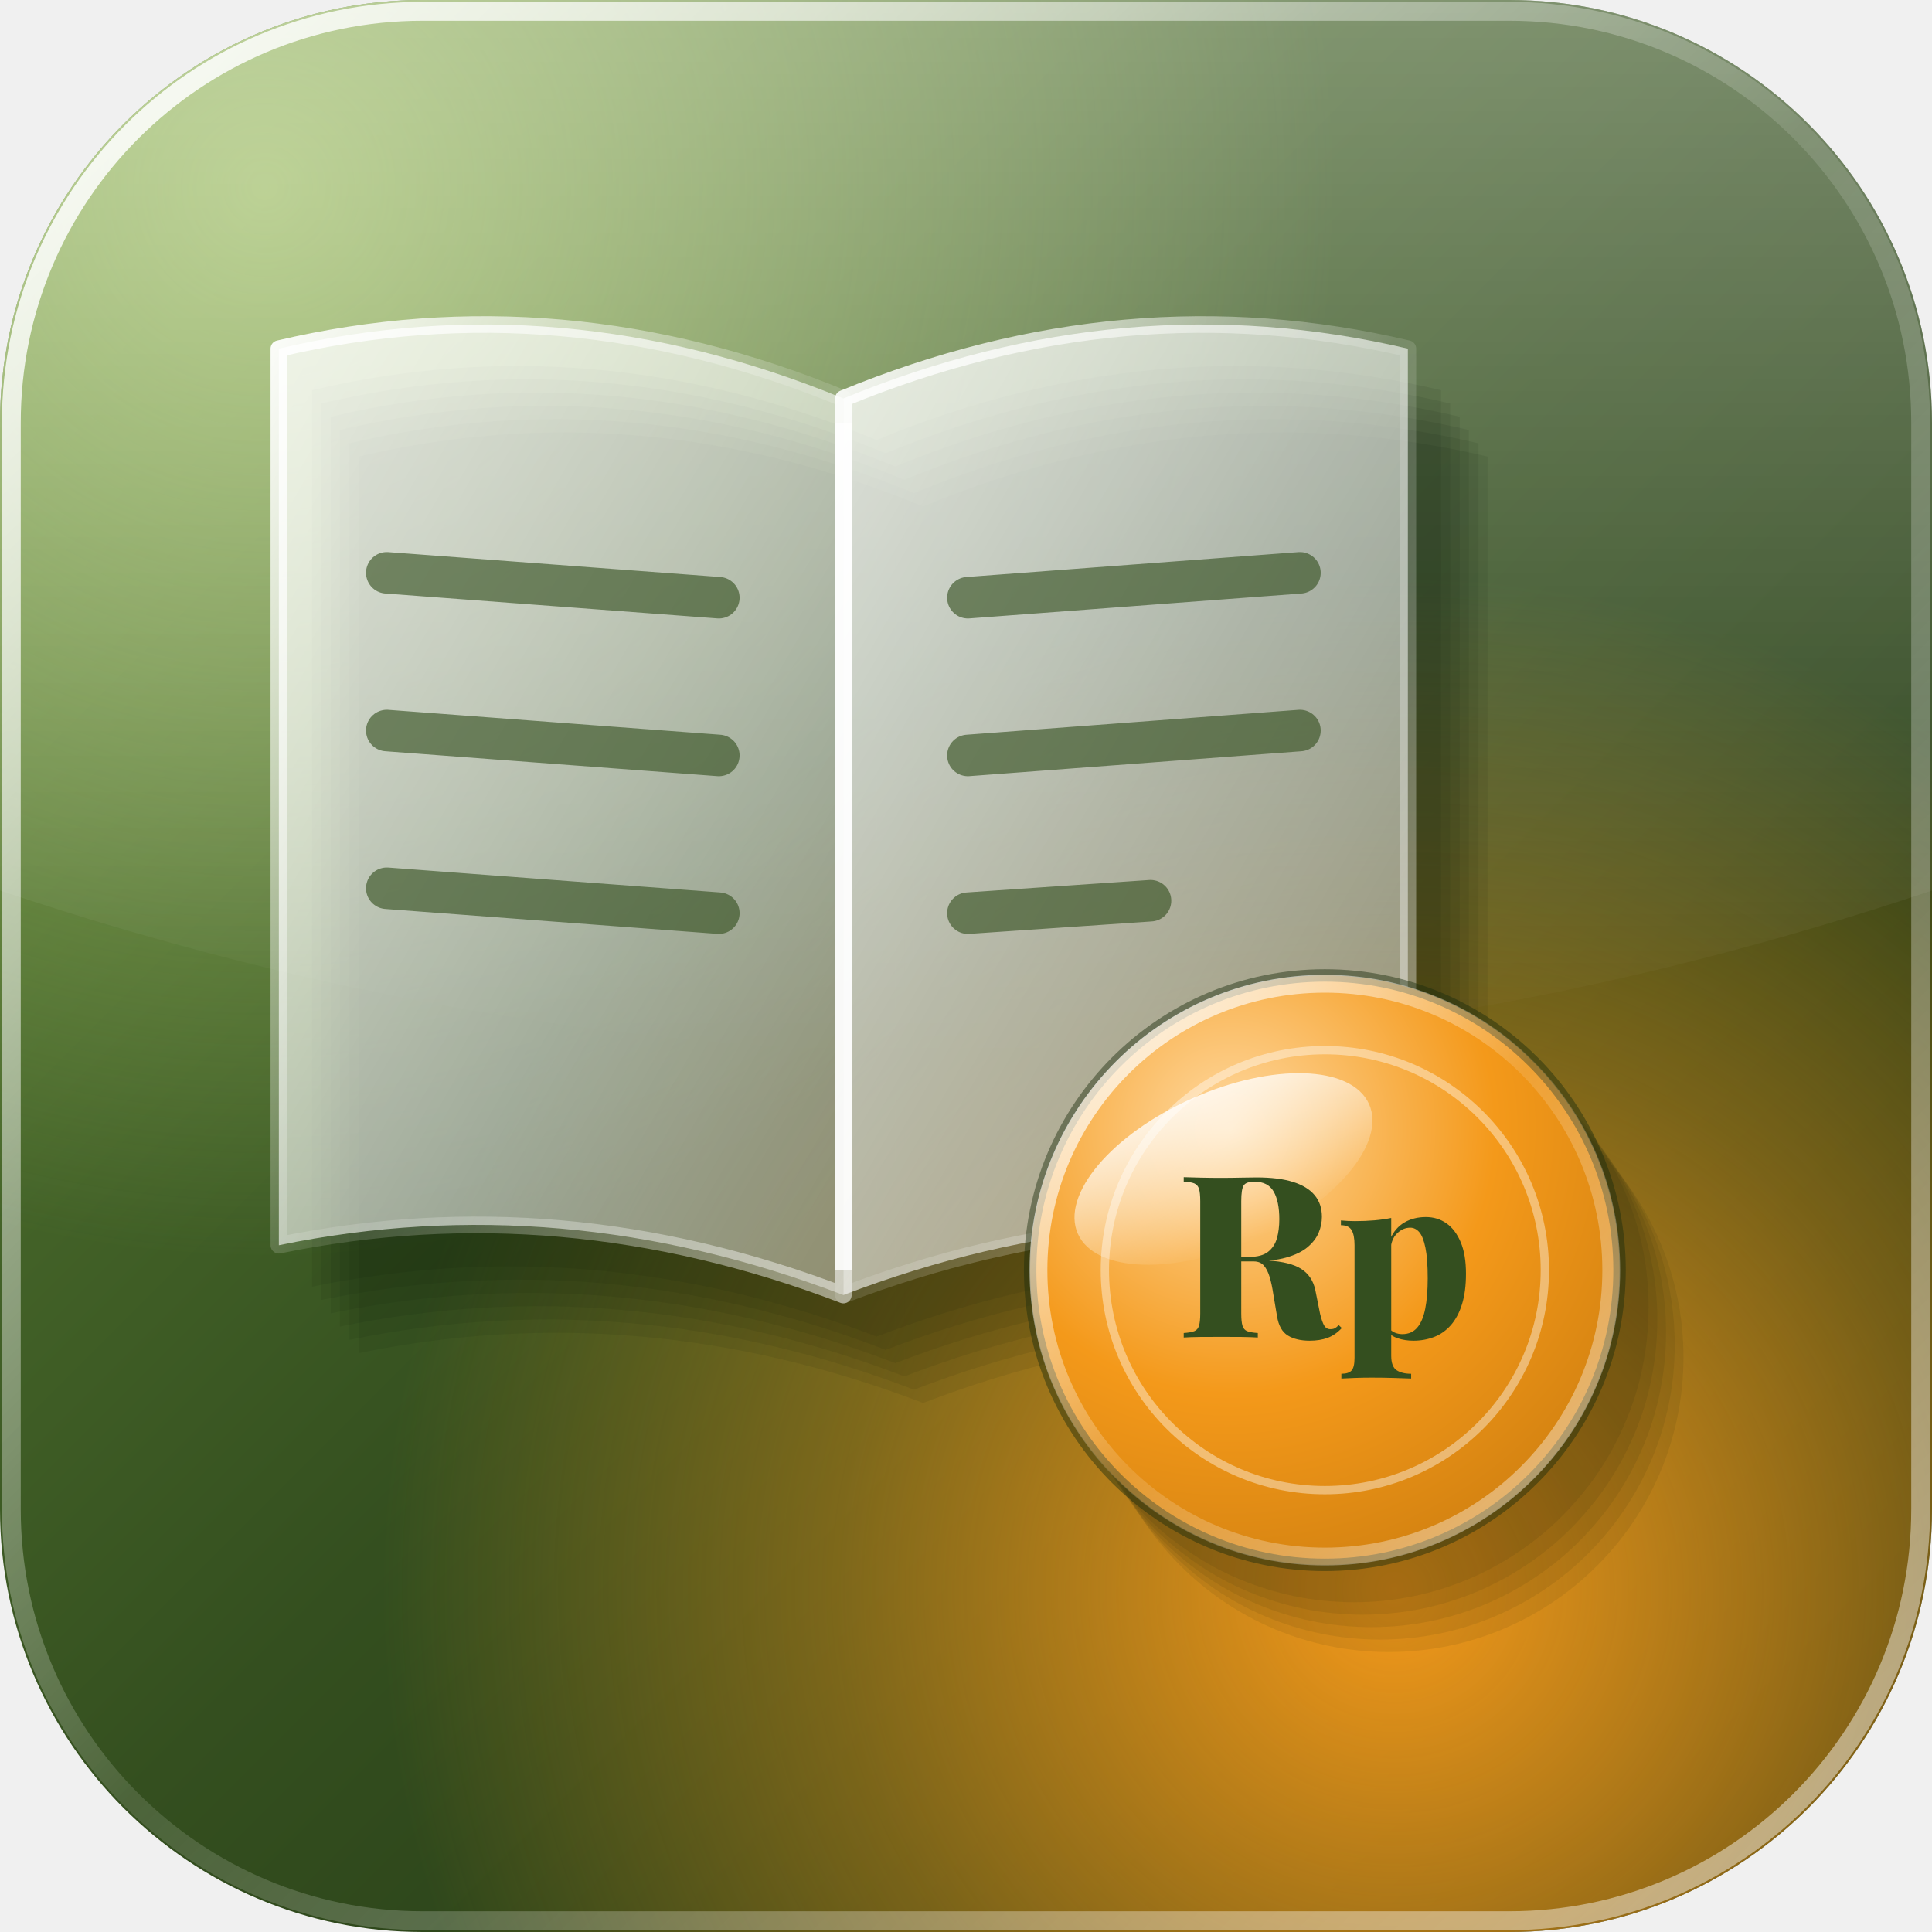
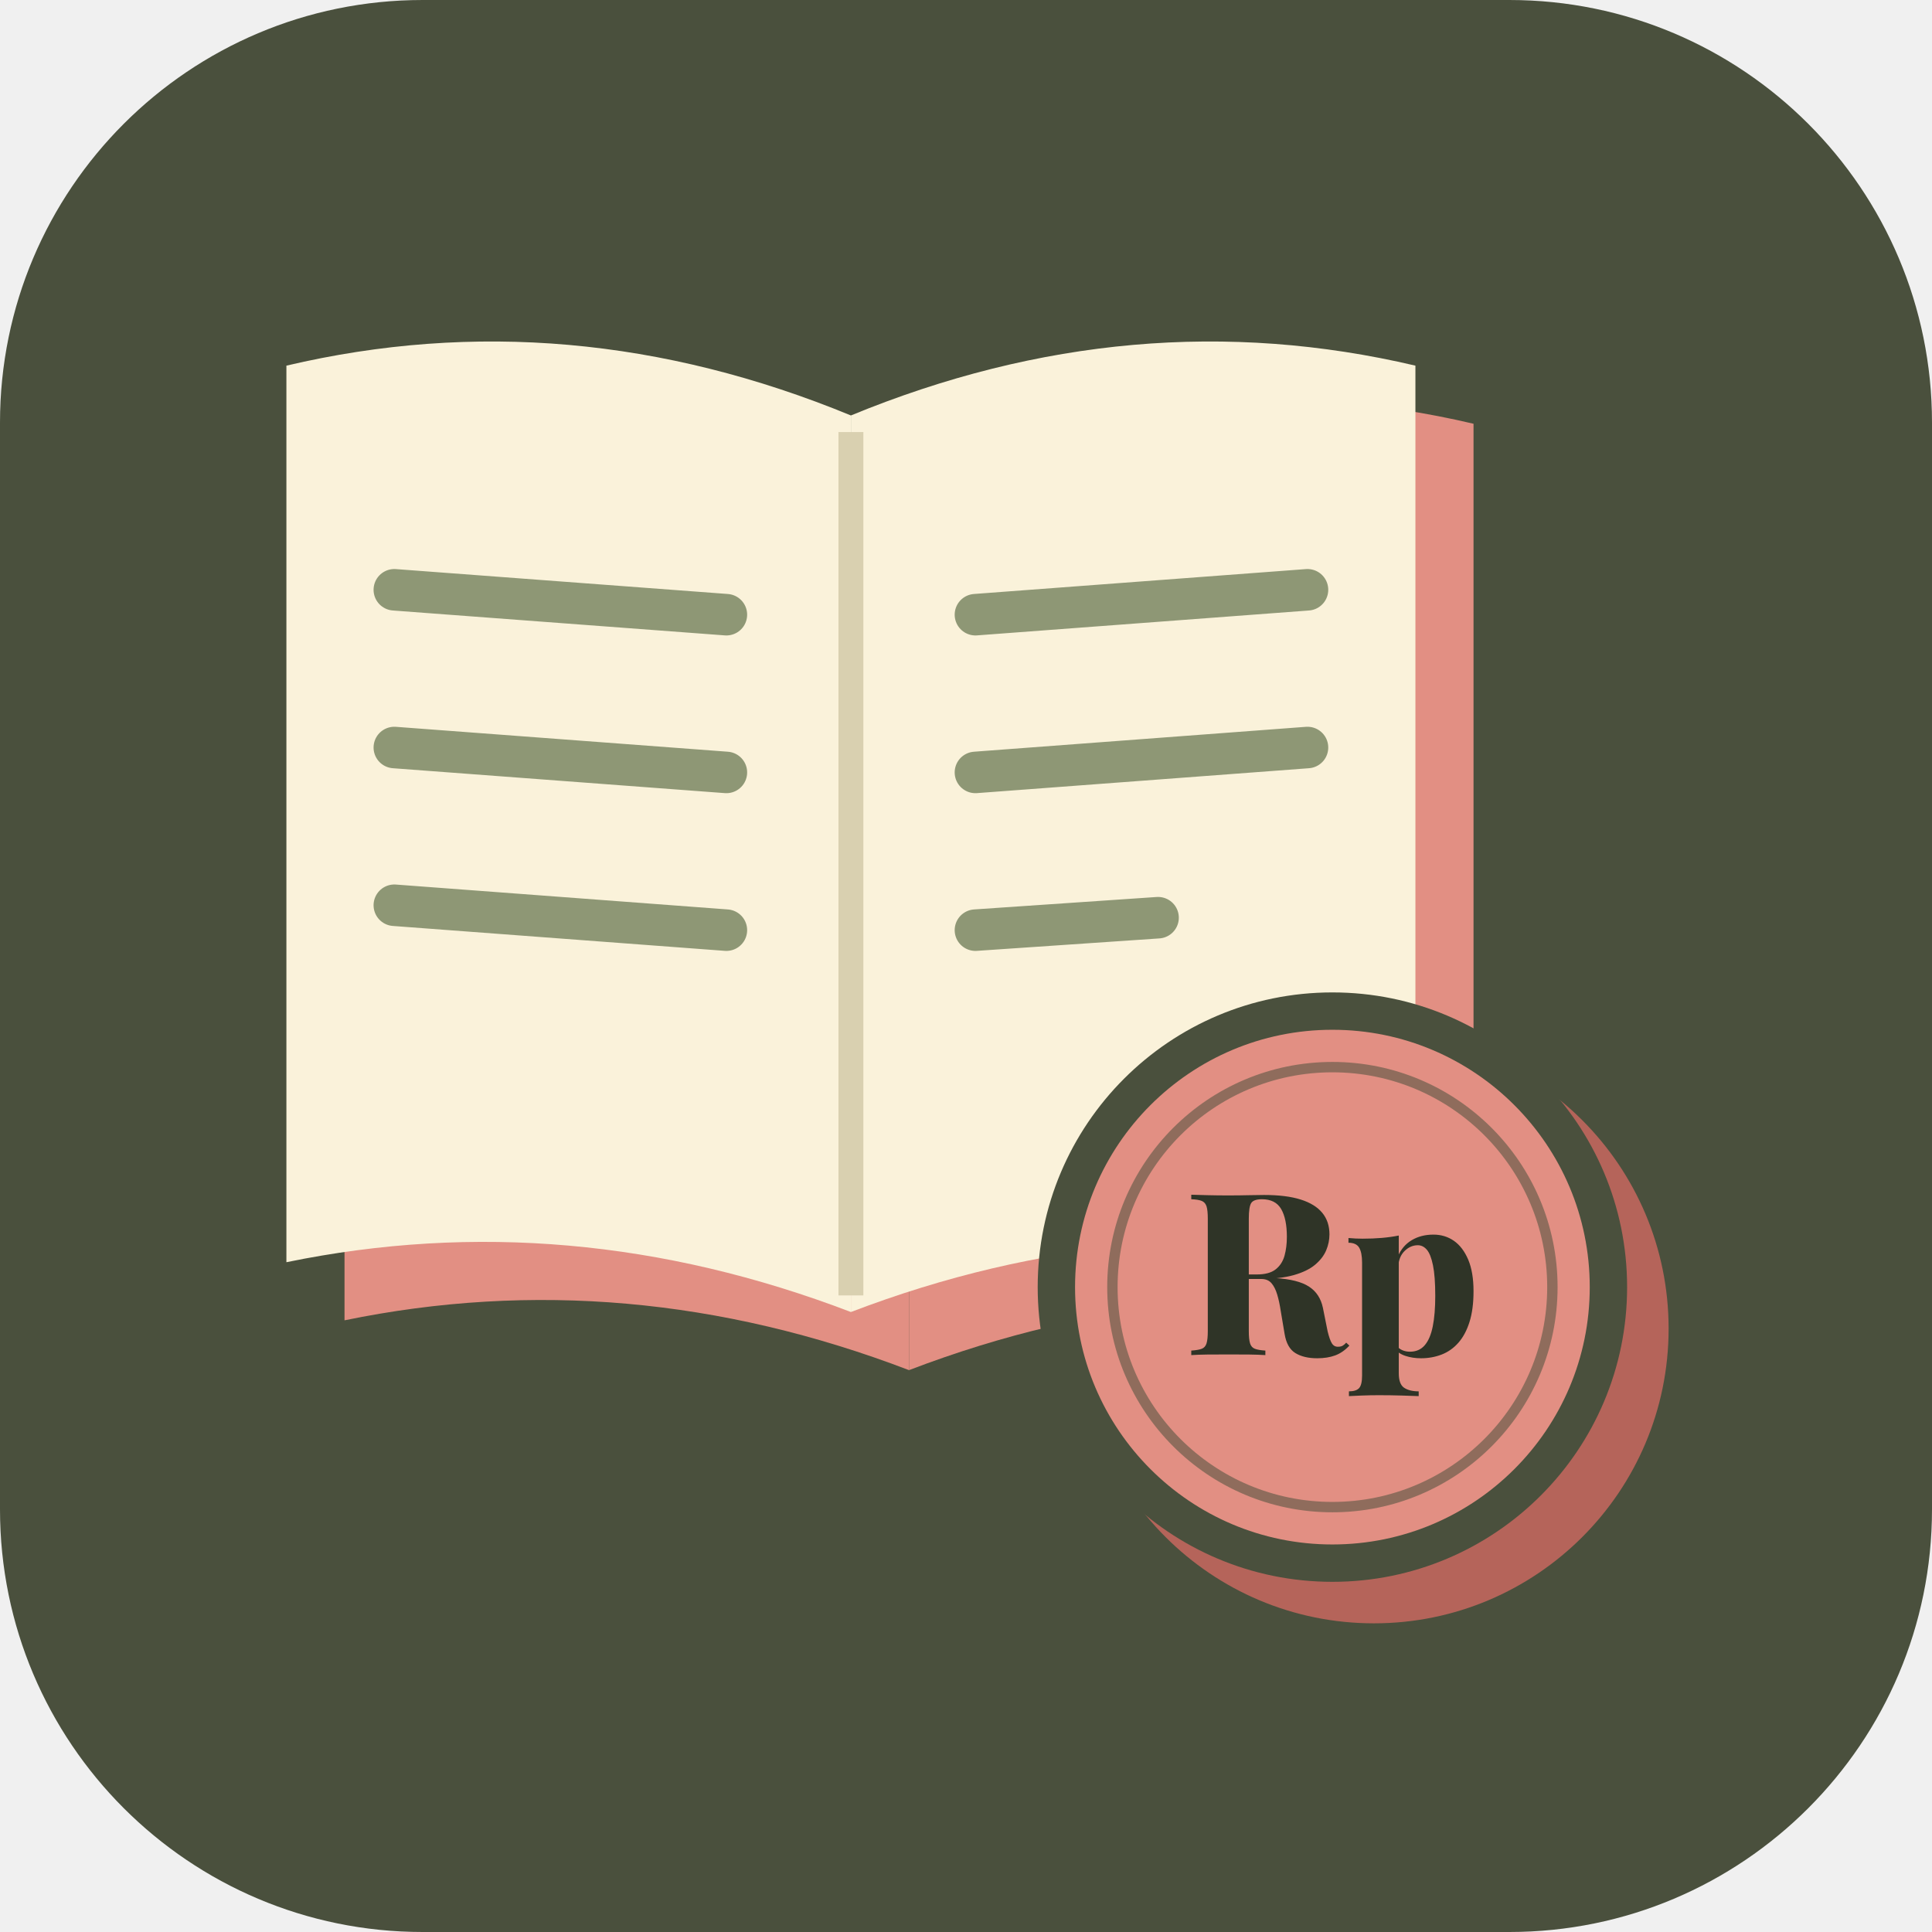
<svg xmlns="http://www.w3.org/2000/svg" viewBox="0 0 512 512" width="512" height="512">
-   <defs>
-     <linearGradient id="bg" x1="0" y1="0" x2="1" y2="1">
-       <stop offset="0" stop-color="#5E8537" />
-       <stop offset=".5" stop-color="#344F1F" />
-       <stop offset="1" stop-color="#1B2D0F" />
-     </linearGradient>
-     <radialGradient id="gO" cx=".72" cy=".82" r=".52">
-       <stop offset="0" stop-color="#F4991A" stop-opacity="1" />
-       <stop offset=".55" stop-color="#F4991A" stop-opacity=".4" />
-       <stop offset="1" stop-color="#F4991A" stop-opacity="0" />
-     </radialGradient>
-     <radialGradient id="gL" cx=".14" cy=".1" r=".55">
-       <stop offset="0" stop-color="#C4DE86" stop-opacity=".7" />
-       <stop offset="1" stop-color="#C4DE86" stop-opacity="0" />
-     </radialGradient>
-     <linearGradient id="sheen" x1="0" y1="0" x2="0" y2="1">
-       <stop offset="0" stop-color="#fff" stop-opacity=".34" />
-       <stop offset="1" stop-color="#fff" stop-opacity="0" />
-     </linearGradient>
-     <linearGradient id="rim" x1="0" y1="0" x2="1" y2="1">
-       <stop offset="0" stop-color="#fff" stop-opacity=".95" />
-       <stop offset=".5" stop-color="#fff" stop-opacity=".12" />
-       <stop offset="1" stop-color="#fff" stop-opacity=".5" />
-     </linearGradient>
-     <linearGradient id="pane" x1="0" y1="0" x2="1" y2="1">
-       <stop offset="0" stop-color="#fff" stop-opacity=".80" />
-       <stop offset="1" stop-color="#fff" stop-opacity=".40" />
-     </linearGradient>
-     <radialGradient id="coin" cx=".34" cy=".26" r=".9">
-       <stop offset="0" stop-color="#FFD9A0" />
-       <stop offset=".5" stop-color="#F4991A" />
-       <stop offset="1" stop-color="#C97B0E" />
-     </radialGradient>
-     <linearGradient id="spec" x1="0" y1="0" x2="0" y2="1">
-       <stop offset="0" stop-color="#fff" stop-opacity=".8" />
-       <stop offset="1" stop-color="#fff" stop-opacity="0" />
-     </linearGradient>
-     <clipPath id="tile">
-       <rect width="512" height="512" rx="112" />
-     </clipPath>
-   </defs>
-   <g clip-path="url(#tile)">
-     <rect width="512" height="512" fill="url(#bg)" />
-     <rect width="512" height="512" fill="url(#gL)" />
-     <rect width="512" height="512" fill="url(#gO)" />
-     <path d="M0 0 H512 V236 Q256 322 0 236 Z" fill="url(#sheen)" />
-   </g>
-   <rect x="3" y="3" width="506" height="506" rx="109" fill="none" stroke="url(#rim)" stroke-width="5" />
-   <g transform="translate(223.5 209.0) scale(1.1) translate(-256 -256)">
-     <g transform="translate(8.0 10.0)" fill="#08130A" fill-opacity="0.075">
+   <rect width="512" height="512" rx="112" fill="#4A503D" />
+   <g transform="translate(225.5 213.5) scale(1.1) translate(-256 -256)">
+     <g transform="translate(14 14)" fill="#E28F83">
      <path d="M120 150 Q188 134 256 162 L256 378 Q188 352 120 366 Z" />
      <path d="M256 162 Q324 134 392 150 L392 366 Q324 352 256 378 Z" />
    </g>
-     <g transform="translate(10.2 13.2)" fill="#08130A" fill-opacity="0.075">
-       <path d="M120 150 Q188 134 256 162 L256 378 Q188 352 120 366 Z" />
-       <path d="M256 162 Q324 134 392 150 L392 366 Q324 352 256 378 Z" />
-     </g>
-     <g transform="translate(12.5 16.4)" fill="#08130A" fill-opacity="0.075">
-       <path d="M120 150 Q188 134 256 162 L256 378 Q188 352 120 366 Z" />
-       <path d="M256 162 Q324 134 392 150 L392 366 Q324 352 256 378 Z" />
-     </g>
-     <g transform="translate(14.7 19.6)" fill="#08130A" fill-opacity="0.075">
-       <path d="M120 150 Q188 134 256 162 L256 378 Q188 352 120 366 Z" />
-       <path d="M256 162 Q324 134 392 150 L392 366 Q324 352 256 378 Z" />
-     </g>
-     <g transform="translate(17.0 22.8)" fill="#08130A" fill-opacity="0.075">
-       <path d="M120 150 Q188 134 256 162 L256 378 Q188 352 120 366 Z" />
-       <path d="M256 162 Q324 134 392 150 L392 366 Q324 352 256 378 Z" />
-     </g>
-     <g transform="translate(19.2 26.0)" fill="#08130A" fill-opacity="0.075">
-       <path d="M120 150 Q188 134 256 162 L256 378 Q188 352 120 366 Z" />
-       <path d="M256 162 Q324 134 392 150 L392 366 Q324 352 256 378 Z" />
-     </g>
-     <g fill="url(#pane)" stroke="url(#rim)" stroke-width="4" stroke-linejoin="round">
-       <path d="M120 150 Q188 134 256 162 L256 378 Q188 352 120 366 Z" />
-       <path d="M256 162 Q324 134 392 150 L392 366 Q324 352 256 378 Z" />
-     </g>
-     <path d="M256 168 L256 372" stroke="#fff" stroke-opacity=".85" stroke-width="4" />
-     <g stroke="#344F1F" stroke-opacity=".62" stroke-width="10" stroke-linecap="round" fill="none">
+     <path d="M120 150 Q188 134 256 162 L256 378 Q188 352 120 366 Z" fill="#FAF2DA" />
+     <path d="M256 162 Q324 134 392 150 L392 366 Q324 352 256 378 Z" fill="#FAF2DA" />
+     <path d="M256 166 L256 374" stroke="#D9D0B0" stroke-width="6" fill="none" />
+     <g stroke="#8E9775" stroke-width="10" stroke-linecap="round" fill="none">
      <path d="M146 204 L226 210" />
      <path d="M146 242 L226 248" />
      <path d="M146 280 L226 286" />
      <path d="M286 210 L366 204" />
      <path d="M286 248 L366 242" />
      <path d="M286 286 L330 283" />
    </g>
-     <g transform="translate(7.0 9.0)" fill="#08130A" fill-opacity="0.075">
-       <circle cx="372" cy="372" r="71" />
-     </g>
-     <g transform="translate(9.1 12.0)" fill="#08130A" fill-opacity="0.075">
-       <circle cx="372" cy="372" r="71" />
-     </g>
-     <g transform="translate(11.2 15.0)" fill="#08130A" fill-opacity="0.075">
-       <circle cx="372" cy="372" r="71" />
-     </g>
-     <g transform="translate(13.3 18.0)" fill="#08130A" fill-opacity="0.075">
-       <circle cx="372" cy="372" r="71" />
-     </g>
-     <g transform="translate(15.4 21.0)" fill="#08130A" fill-opacity="0.075">
-       <circle cx="372" cy="372" r="71" />
-     </g>
-     <clipPath id="cc62">
-       <circle cx="372" cy="372" r="66" />
-     </clipPath>
-     <circle cx="372" cy="372" r="71" fill="url(#coin)" stroke="#1B2D0F" stroke-opacity=".45" stroke-width="3" />
-     <circle cx="372" cy="372" r="69" fill="none" stroke="url(#rim)" stroke-width="4.3" />
-     <circle cx="372" cy="372" r="53.0" fill="none" stroke="#fff" stroke-opacity=".4" stroke-width="2" />
-     <ellipse cx="359.6" cy="339.8" rx="38.4" ry="18.6" fill="url(#spec)" clip-path="url(#cc62)" transform="rotate(-24 372 372)" />
-     <path d="M338.00 349.60Q339.47 349.66 341.93 349.71Q344.39 349.77 346.84 349.77Q349.52 349.77 352.00 349.71Q354.48 349.66 355.52 349.66Q360.87 349.66 364.33 350.75Q367.80 351.84 369.54 353.94Q371.29 356.04 371.29 359.15Q371.29 361.12 370.50 363.00Q369.71 364.88 367.83 366.47Q365.94 368.05 362.64 368.98Q359.34 369.90 354.32 369.90H349.08V368.81H353.77Q356.77 368.81 358.33 367.58Q359.88 366.36 360.46 364.31Q361.03 362.26 361.03 359.75Q361.03 355.44 359.67 353.07Q358.30 350.69 355.03 350.69Q353.01 350.69 352.43 351.62Q351.86 352.55 351.86 355.39V382.46Q351.86 384.42 352.16 385.40Q352.46 386.38 353.31 386.71Q354.15 387.04 355.85 387.15V388.24Q354.32 388.13 351.94 388.10Q349.57 388.08 347.17 388.08Q344.39 388.08 341.93 388.10Q339.47 388.13 338.00 388.24V387.15Q339.69 387.04 340.54 386.71Q341.38 386.38 341.68 385.40Q341.98 384.42 341.98 382.46V355.39Q341.98 353.37 341.68 352.41Q341.38 351.46 340.54 351.10Q339.69 350.75 338.00 350.69ZM348.86 368.98Q350.99 369.03 352.74 369.19Q354.48 369.36 355.87 369.49Q357.26 369.63 358.30 369.69Q363.70 370.01 366.35 371.73Q369.00 373.45 369.71 376.83L370.85 382.51Q371.35 384.58 371.89 385.43Q372.44 386.28 373.42 386.22Q374.02 386.22 374.46 385.98Q374.89 385.73 375.33 385.24L376.09 385.95Q374.51 387.64 372.65 388.32Q370.80 389.00 368.34 389.00Q365.12 389.00 363.08 387.75Q361.03 386.49 360.48 383.11L359.56 377.65Q359.23 375.42 358.71 373.67Q358.19 371.92 357.32 370.91Q356.45 369.90 354.86 369.90H348.97ZM387.99 359.43V392.61Q387.99 395.23 389.27 396.10Q390.56 396.97 392.79 396.97V398.12Q391.32 398.06 388.70 397.98Q386.08 397.90 383.19 397.90Q381.11 397.90 379.07 397.98Q377.02 398.06 375.98 398.12V396.97Q377.73 396.97 378.44 396.18Q379.15 395.39 379.15 393.15V365.97Q379.15 363.52 378.44 362.34Q377.73 361.17 375.87 361.17V360.03Q377.62 360.19 379.26 360.19Q381.77 360.19 383.95 360.00Q386.13 359.81 387.99 359.43ZM396.34 359.21Q399.12 359.21 401.28 360.71Q403.43 362.21 404.72 365.24Q406.00 368.27 406.00 372.85Q406.00 377.16 405.04 380.22Q404.09 383.27 402.37 385.24Q400.65 387.20 398.33 388.10Q396.01 389.00 393.34 389.00Q391.32 389.00 389.60 388.43Q387.88 387.86 386.90 386.60L387.44 385.89Q387.94 386.66 388.81 387.04Q389.68 387.42 390.66 387.42Q392.90 387.42 394.24 385.87Q395.58 384.31 396.18 381.31Q396.78 378.31 396.78 374.00Q396.78 369.25 396.23 366.60Q395.69 363.95 394.76 362.86Q393.83 361.77 392.57 361.77Q390.83 361.77 389.44 363.11Q388.04 364.45 387.88 366.74L387.77 364.45Q388.92 361.83 391.16 360.52Q393.39 359.21 396.34 359.21Z" fill="#344F1F" />
+     <circle cx="382" cy="382" r="71" fill="#B5645A" />
+     <circle cx="372" cy="372" r="71" fill="#4A503D" />
+     <circle cx="372" cy="372" r="62" fill="#E28F83" />
+     <circle cx="372" cy="372" r="53" fill="none" stroke="#4A503D" stroke-width="2.5" opacity=".55" />
+     <path d="M338.00 349.74Q339.47 349.80 341.93 349.85Q344.39 349.91 346.84 349.91Q349.52 349.91 352.00 349.85Q354.48 349.80 355.52 349.80Q360.87 349.80 364.33 350.89Q367.80 351.98 369.54 354.08Q371.29 356.18 371.29 359.29Q371.29 361.26 370.50 363.14Q369.71 365.02 367.83 366.61Q365.94 368.19 362.64 369.12Q359.34 370.04 354.32 370.04H349.08V368.95H353.77Q356.77 368.95 358.33 367.72Q359.88 366.50 360.46 364.45Q361.03 362.40 361.03 359.89Q361.03 355.58 359.67 353.21Q358.30 350.83 355.03 350.83Q353.01 350.83 352.43 351.76Q351.86 352.69 351.86 355.53V382.60Q351.86 384.56 352.16 385.54Q352.46 386.52 353.31 386.85Q354.15 387.18 355.85 387.29V388.38Q354.32 388.27 351.94 388.24Q349.57 388.22 347.17 388.22Q344.39 388.22 341.93 388.24Q339.47 388.27 338.00 388.38V387.29Q339.69 387.18 340.54 386.85Q341.38 386.52 341.68 385.54Q341.98 384.56 341.98 382.60V355.53Q341.98 353.51 341.68 352.55Q341.38 351.60 340.54 351.24Q339.69 350.89 338.00 350.83ZM348.86 369.12Q350.99 369.17 352.74 369.33Q354.48 369.50 355.87 369.63Q357.26 369.77 358.30 369.83Q363.70 370.15 366.35 371.87Q369.00 373.59 369.71 376.97L370.85 382.65Q371.35 384.72 371.89 385.57Q372.44 386.42 373.42 386.36Q374.02 386.36 374.46 386.12Q374.89 385.87 375.33 385.38L376.09 386.09Q374.51 387.78 372.65 388.46Q370.80 389.14 368.34 389.14Q365.12 389.14 363.08 387.89Q361.03 386.63 360.48 383.25L359.56 377.79Q359.23 375.56 358.71 373.81Q358.19 372.06 357.32 371.05Q356.45 370.04 354.86 370.04H348.97ZM387.99 359.57V392.75Q387.99 395.37 389.27 396.24Q390.56 397.11 392.79 397.11V398.26Q391.32 398.20 388.70 398.12Q386.08 398.04 383.19 398.04Q381.11 398.04 379.07 398.12Q377.02 398.20 375.98 398.26V397.11Q377.73 397.11 378.44 396.32Q379.15 395.53 379.15 393.29V366.11Q379.15 363.66 378.44 362.48Q377.73 361.31 375.87 361.31V360.17Q377.62 360.33 379.26 360.33Q381.77 360.33 383.95 360.14Q386.13 359.95 387.99 359.57ZM396.34 359.35Q399.12 359.35 401.28 360.85Q403.43 362.35 404.72 365.38Q406.00 368.41 406.00 372.99Q406.00 377.30 405.04 380.36Q404.09 383.41 402.37 385.38Q400.65 387.34 398.33 388.24Q396.01 389.14 393.34 389.14Q391.32 389.14 389.60 388.57Q387.88 388.00 386.90 386.74L387.44 386.03Q387.94 386.80 388.81 387.18Q389.68 387.56 390.66 387.56Q392.90 387.56 394.24 386.01Q395.58 384.45 396.18 381.45Q396.78 378.45 396.78 374.14Q396.78 369.39 396.23 366.74Q395.69 364.09 394.76 363.00Q393.83 361.91 392.57 361.91Q390.83 361.91 389.44 363.25Q388.04 364.59 387.88 366.88L387.77 364.59Q388.92 361.97 391.16 360.66Q393.39 359.35 396.34 359.35Z" fill="#2F3427" />
  </g>
</svg>
